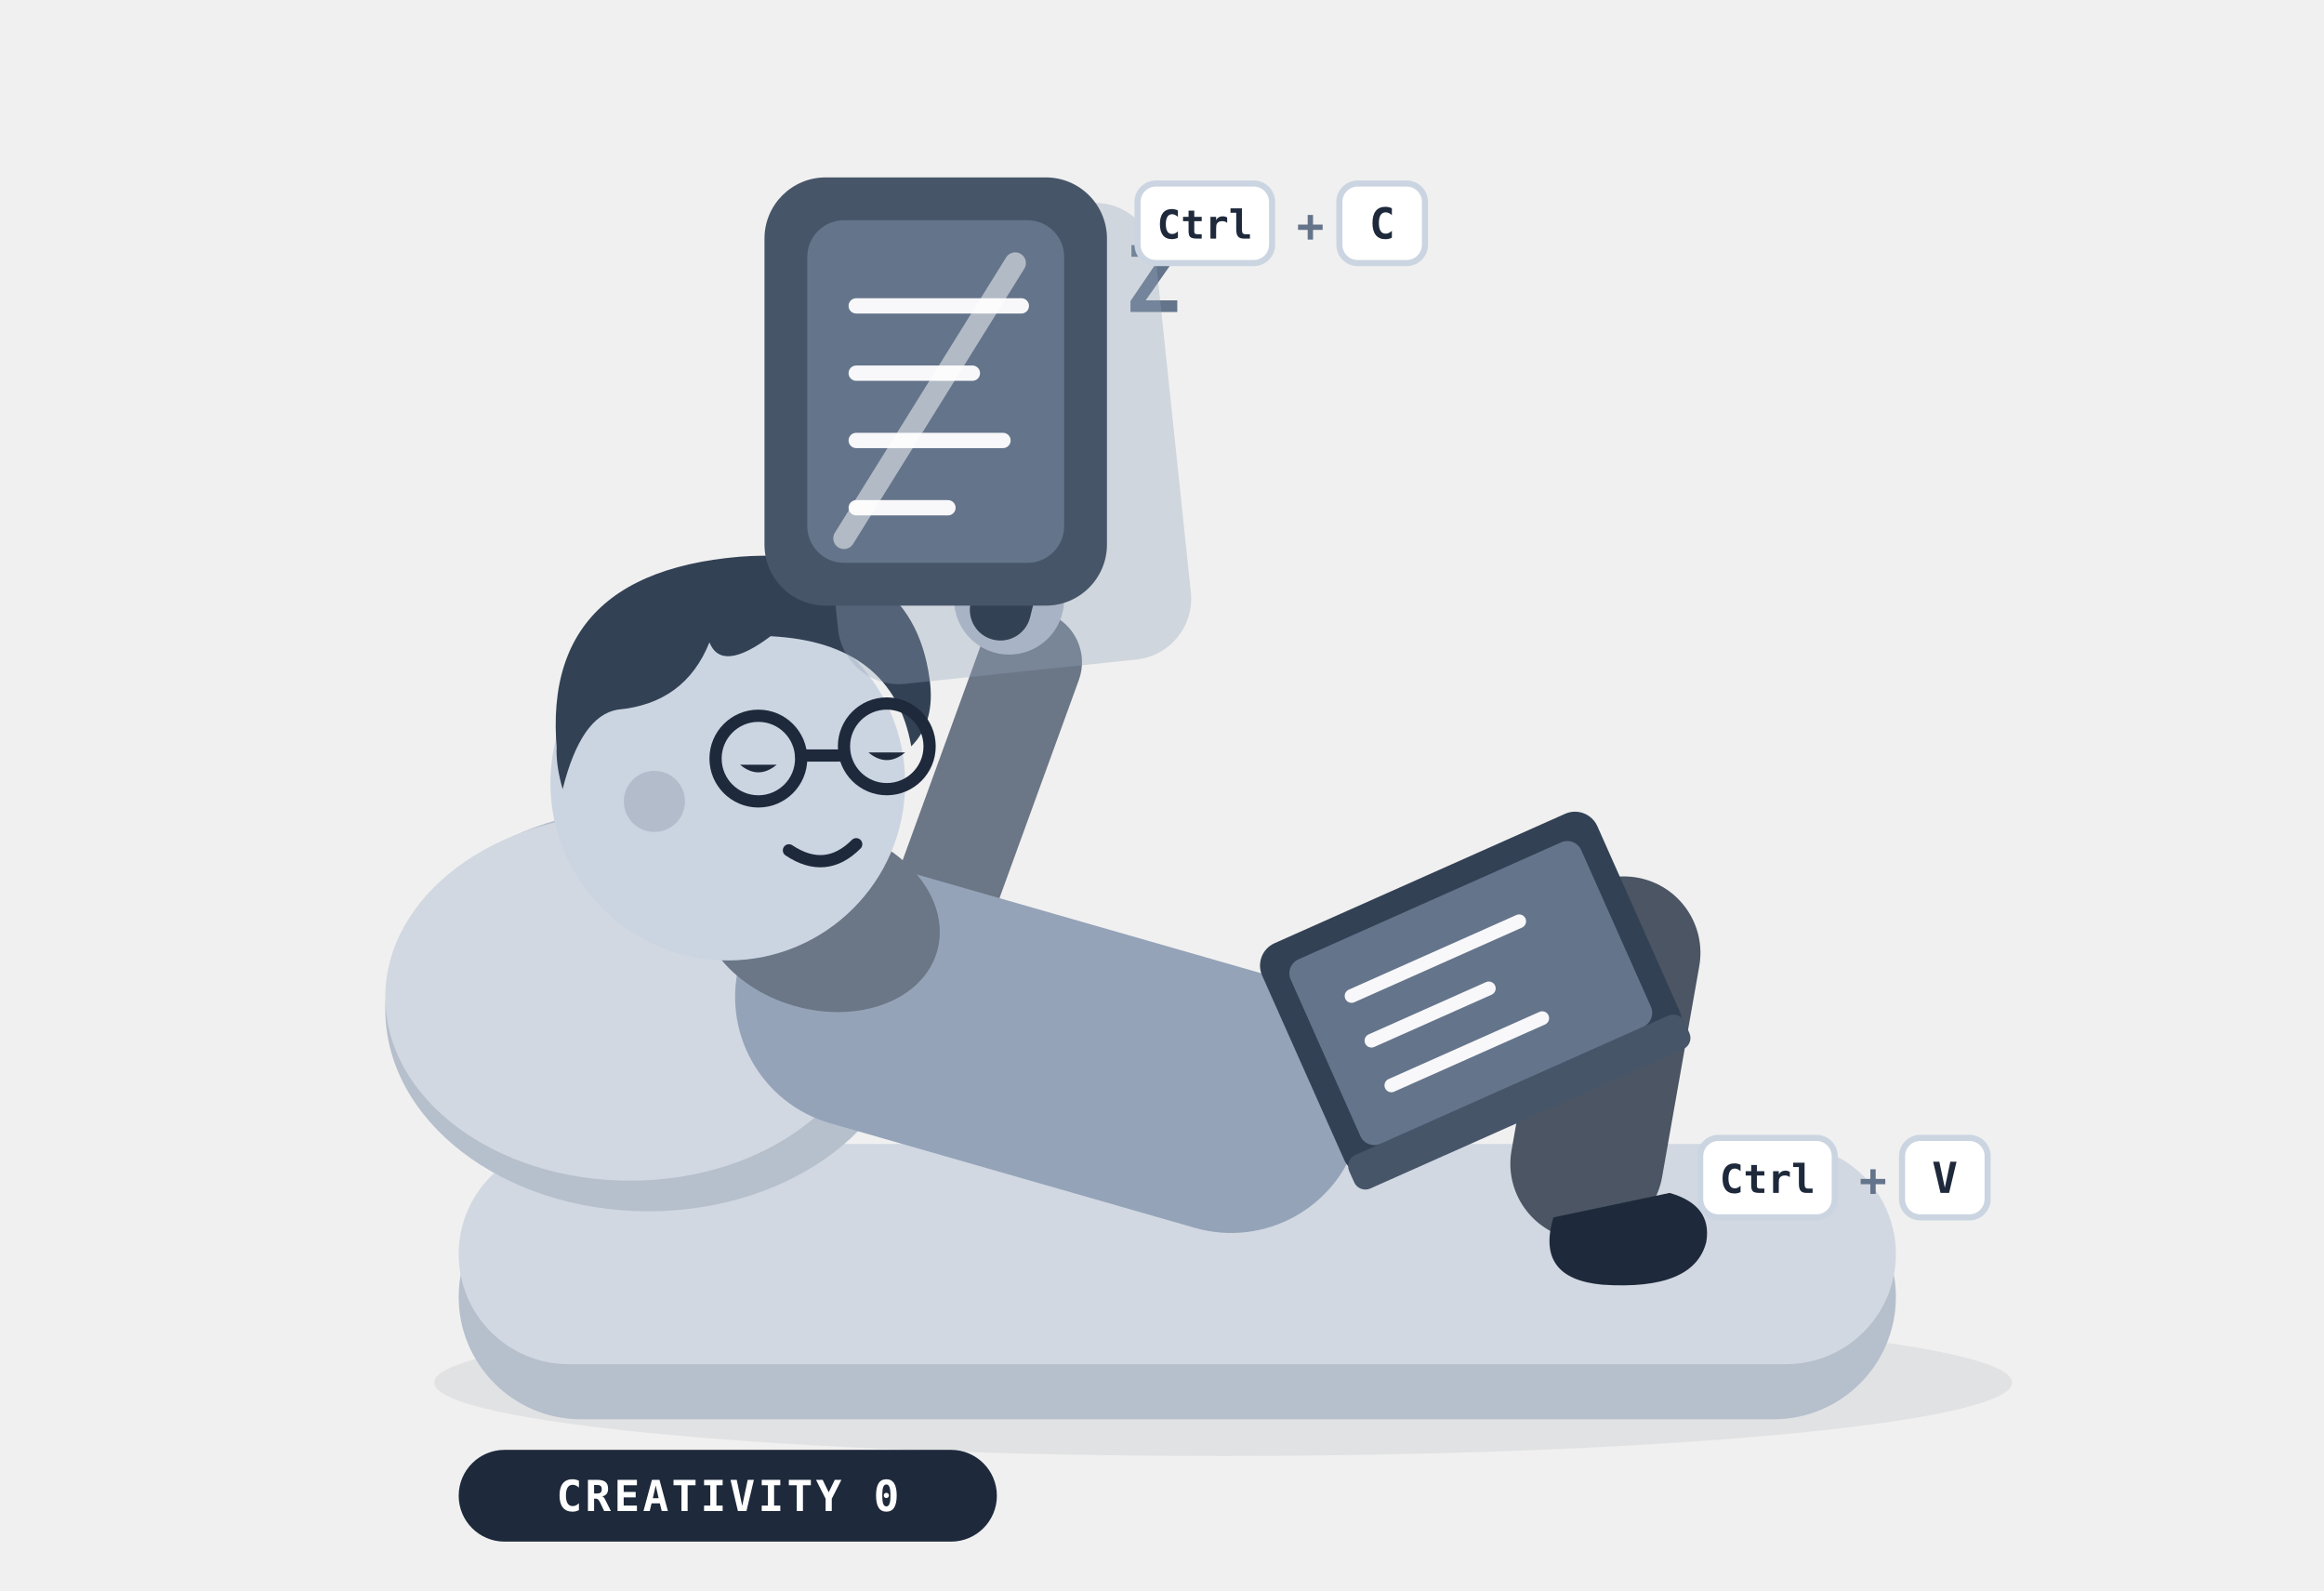
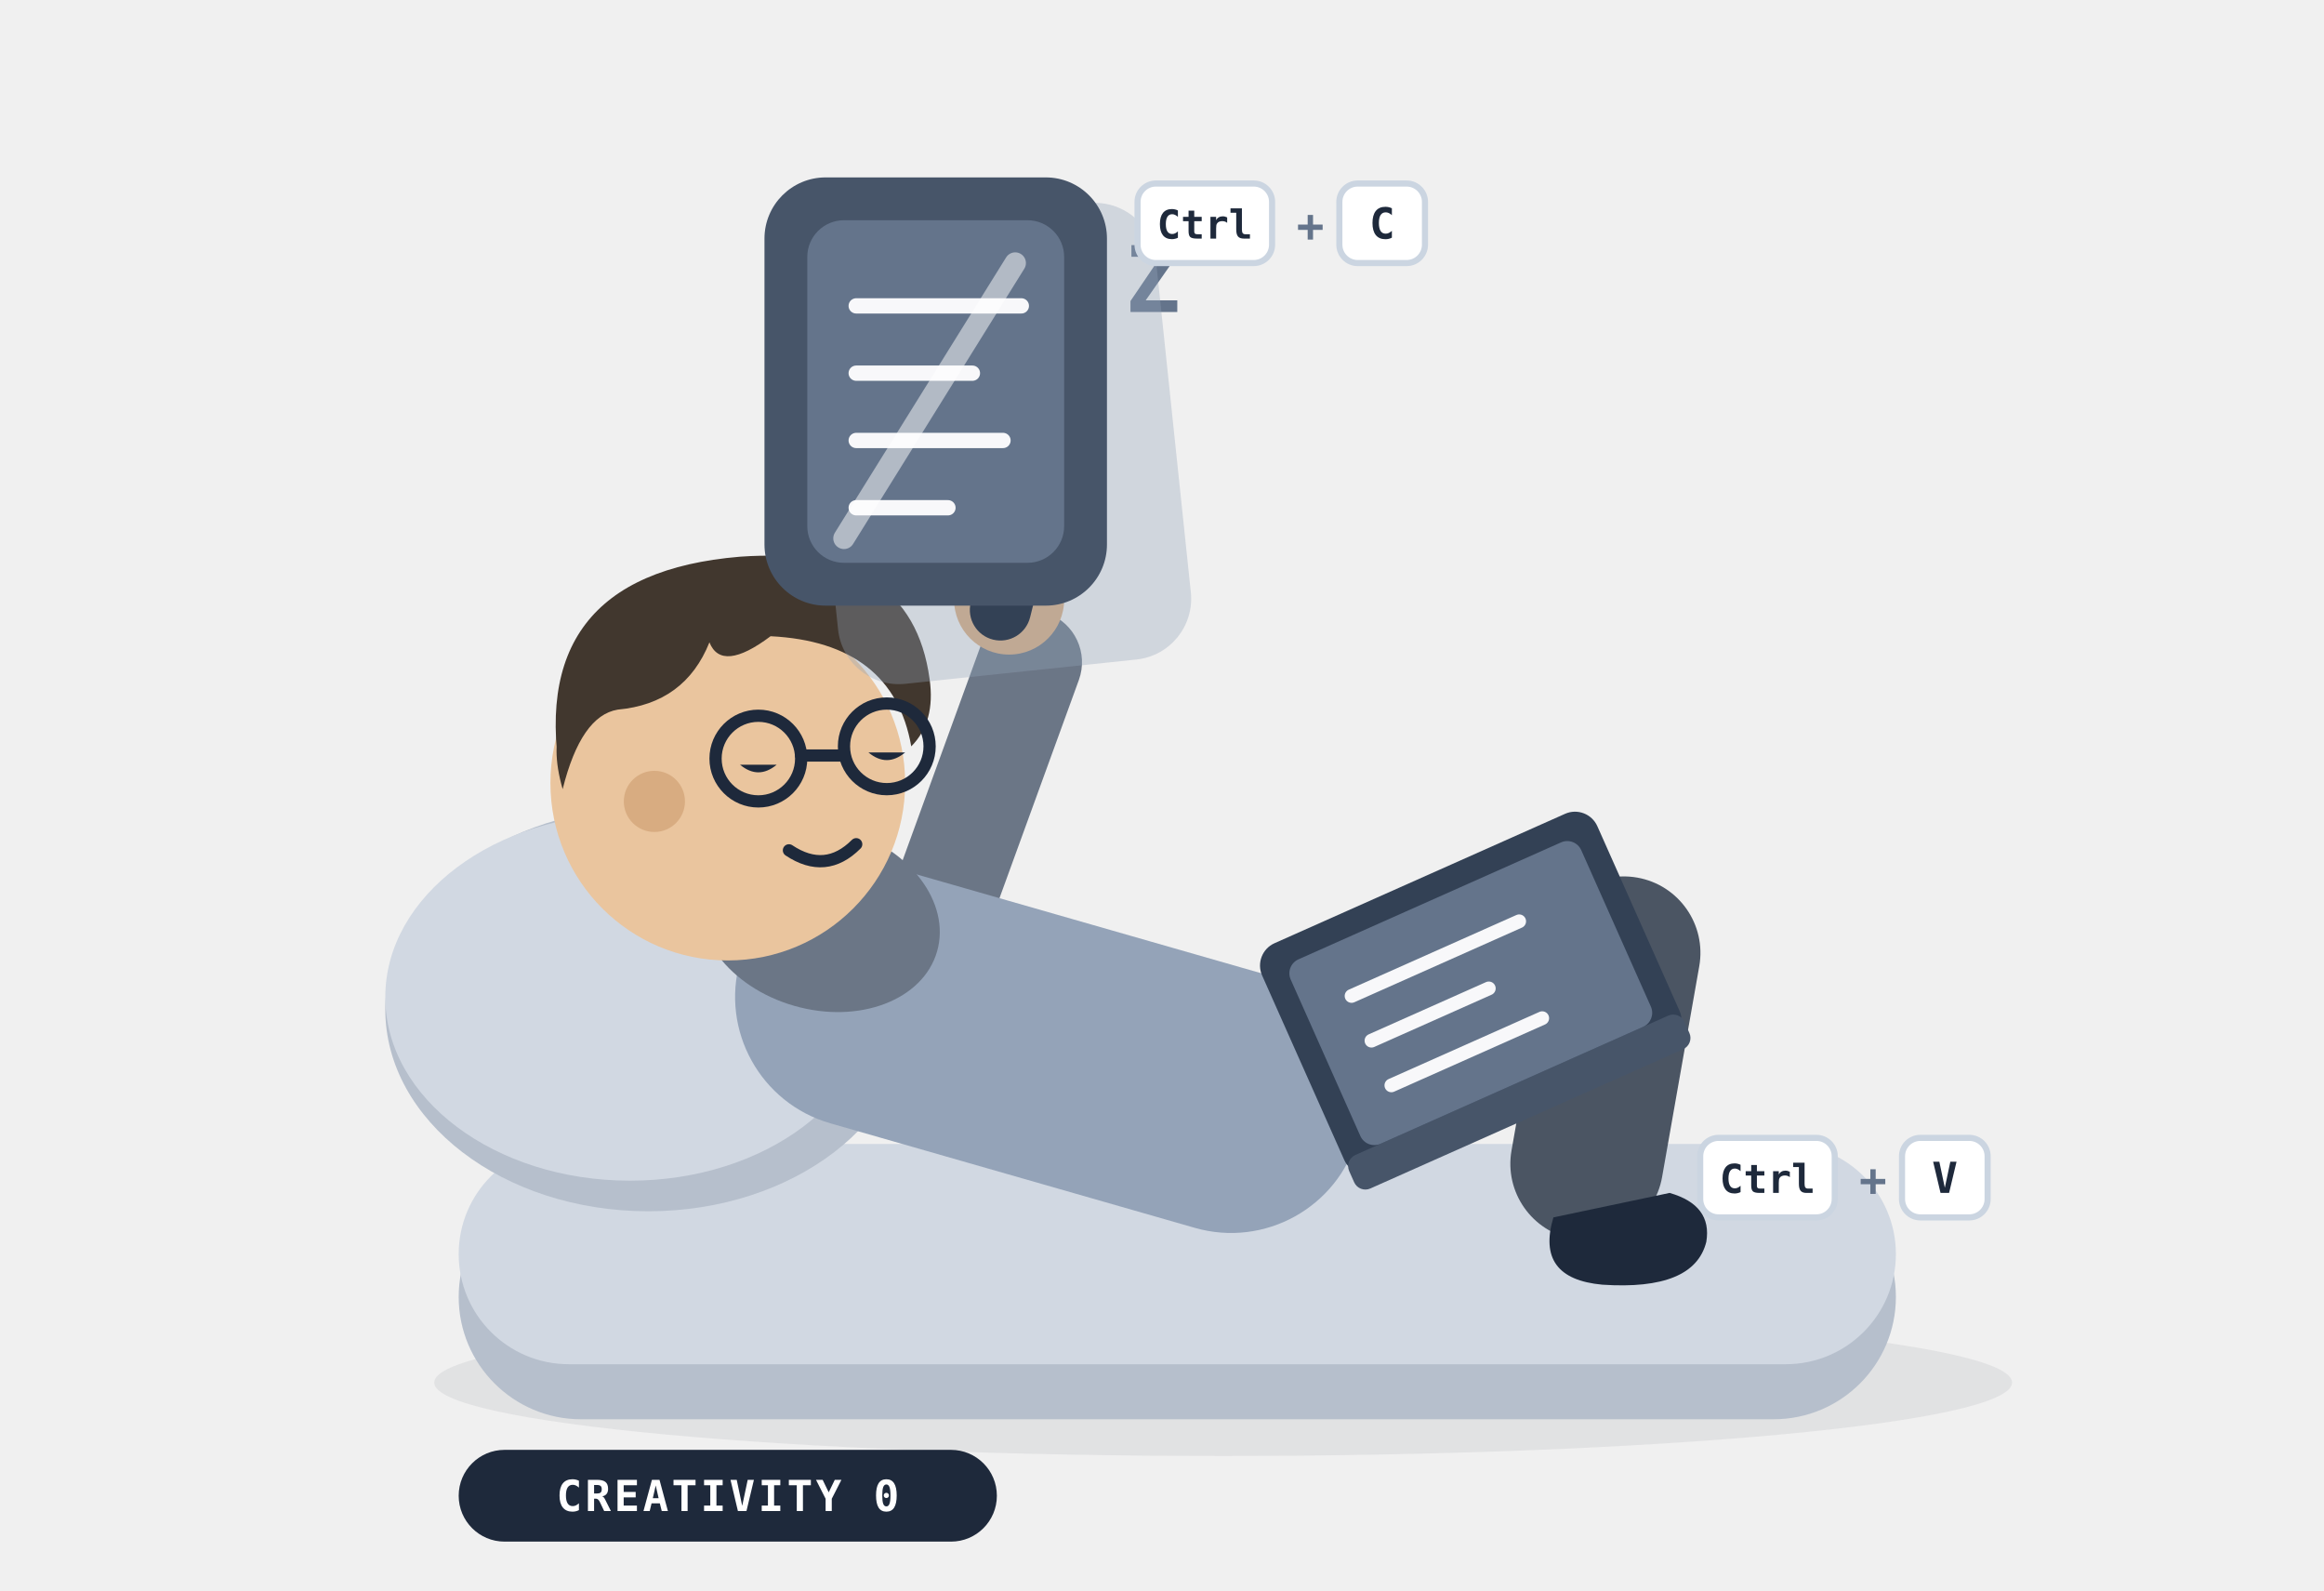
<svg xmlns="http://www.w3.org/2000/svg" viewBox="0 0 760 520" width="760" height="520" role="img" aria-label="mirror-design mascot: a developer lounging back, holding up a mirror that reflects a UI (Ctrl+C) and pasting the same UI onto a laptop on their lap (Ctrl+V)">
  <style>
    :root{color-scheme:light dark;}
    .ink{fill:#1e293b;} .stroke-ink{stroke:#1e293b;}
-     .skin{fill:#cbd5e1;} .skinD{fill:#b3bccb;}
-     .hair{fill:#334155;}
+     .skin{fill:#eac59e;} .skinD{fill:#d8ac81;}
+     .hair{fill:#41372e;}
    .hoodie{fill:#94a3b8;} .hoodieD{fill:#6b7686;}
    .leg{fill:#64748b;} .legD{fill:#4b5563;}
    .cushion{fill:#d1d8e2;} .cushionD{fill:#b6bfcc;}
    .screen{fill:#64748b;} .screenD{fill:#475569;}
    .aline{stroke:#ffffff;opacity:.95;}
    .frame{fill:#475569;} .frameD{fill:#334155;}
    .cap{fill:#ffffff;stroke:#cbd5e1;} .capTx{fill:#1e293b;} .muted{fill:#64748b;}
    .shadow{fill:#0f172a;opacity:.07;}
    .chipBg{fill:#1e293b;} .chipTx{fill:#ffffff;}
    .echo{fill:#94a3b8;opacity:.34;}
    .shine{stroke:#ffffff;opacity:.5;}
    @media (prefers-color-scheme:dark){
      .ink{fill:#e2e8f0;} .stroke-ink{stroke:#e2e8f0;}
-       .skin{fill:#8f9bad;} .skinD{fill:#7d899b;}
-       .hair{fill:#1e2530;}
+       .skin{fill:#c99b74;} .skinD{fill:#b3835f;}
+       .hair{fill:#2a241d;}
      .hoodie{fill:#5b6472;} .hoodieD{fill:#454d5b;}
      .leg{fill:#3f4757;} .legD{fill:#2f3541;}
      .cushion{fill:#3a4150;} .cushionD{fill:#2c323e;}
      .screen{fill:#94a3b8;} .screenD{fill:#64748b;}
      .frame{fill:#94a3b8;} .frameD{fill:#64748b;}
      .cap{fill:#0f172a;stroke:#334155;} .capTx{fill:#e2e8f0;} .muted{fill:#94a3b8;}
      .shadow{fill:#000;opacity:.24;}
      .chipBg{fill:#e2e8f0;} .chipTx{fill:#0f172a;}
      .echo{fill:#64748b;opacity:.32;}
      .aline{stroke:#e5e9f0;opacity:.92;}
      .shine{stroke:#e5e9f0;opacity:.35;}
    }
  </style>
  <ellipse class="shadow" cx="400" cy="452" rx="258" ry="24" />
  <rect class="cushionD" x="150" y="384" width="470" height="80" rx="40" />
  <rect class="cushion" x="150" y="374" width="470" height="72" rx="36" />
  <ellipse class="cushionD" cx="212" cy="330" rx="86" ry="66" />
  <ellipse class="cushion" cx="206" cy="326" rx="80" ry="60" />
  <rect class="hoodieD" x="300" y="196" width="34" height="150" rx="17" transform="rotate(20 317 271)" />
  <circle class="skinD" cx="330" cy="196" r="18" />
  <rect class="leg" x="392" y="330" width="150" height="52" rx="26" transform="rotate(-24 392 356)" />
  <rect class="legD" x="500" y="286" width="50" height="120" rx="25" transform="rotate(10 525 346)" />
  <path class="ink" d="M508 398 q-6 20 16 22 q30 2 34 -14 q2 -12 -12 -16 Z" />
  <rect class="hoodie" x="238" y="300" width="210" height="86" rx="43" transform="rotate(16 343 343)" />
  <ellipse class="hoodieD" cx="268" cy="300" rx="40" ry="30" transform="rotate(16 268 300)" />
  <circle class="skin" cx="238" cy="256" r="58" />
  <circle class="skinD" cx="214" cy="262" r="10" />
  <path class="hair" d="M184 258 q-14 -70 58 -76 q56 -4 62 40 q2 14 -6 22 q-6 -34 -46 -36 q-16 12 -20 2 q-8 20 -30 22 q-12 2 -18 26 q-4 -14 0 -22 Z" />
  <g class="stroke-ink" fill="none" stroke-width="4" stroke-linecap="round">
    <circle cx="248" cy="248" r="14" />
    <circle cx="290" cy="244" r="14" />
    <path d="M262 247 h14" />
  </g>
  <path class="ink" d="M242 250 q6 5 12 0" />
  <path class="ink" d="M284 246 q6 5 12 0" />
  <path class="stroke-ink" d="M258 278 q12 8 22 -2" fill="none" stroke-width="4" stroke-linecap="round" />
  <g class="muted" font-family="ui-monospace, Menlo, monospace" font-weight="700">
    <text x="322" y="150" font-size="17">z</text>
    <text x="342" y="128" font-size="23">z</text>
    <text x="368" y="102" font-size="30">Z</text>
  </g>
  <rect class="hoodie" x="330" y="330" width="150" height="40" rx="20" transform="rotate(-8 405 350)" />
  <circle class="skin" cx="470" cy="336" r="17" />
  <g transform="rotate(-24 470 300)">
    <rect class="frameD" x="410" y="286" width="120" height="82" rx="8" />
    <rect class="screenD" x="410" y="360" width="120" height="12" rx="4" />
    <rect class="screen" x="418" y="294" width="104" height="66" rx="5" />
    <g class="aline" stroke-width="4.5" stroke-linecap="round">
      <path d="M434 312 h60" />
      <path d="M434 328 h42" />
      <path d="M434 344 h54" />
    </g>
  </g>
  <rect class="echo" x="268" y="70" width="116" height="150" rx="20" transform="rotate(-6 326 145)" />
  <rect class="frameD" x="322" y="150" width="20" height="60" rx="10" transform="rotate(14 332 180)" />
  <rect class="frame" x="250" y="58" width="112" height="140" rx="20" />
  <rect class="screen" x="264" y="72" width="84" height="112" rx="12" />
  <g class="aline" stroke-width="5" stroke-linecap="round">
    <path d="M280 100 h54" />
    <path d="M280 122 h38" />
    <path d="M280 144 h48" />
    <path d="M280 166 h30" />
  </g>
  <path class="shine" d="M276 176 L332 86" fill="none" stroke-width="7" stroke-linecap="round" />
  <g transform="translate(372 60)" font-family="ui-monospace, SFMono-Regular, Menlo, monospace" font-weight="700">
    <rect class="cap" x="0" y="0" width="44" height="26" rx="6" stroke-width="2" />
    <text x="22" y="18" text-anchor="middle" font-size="13" class="capTx">Ctrl</text>
    <text x="52" y="19" font-size="15" class="muted">+</text>
    <rect class="cap" x="66" y="0" width="28" height="26" rx="6" stroke-width="2" />
    <text x="80" y="18" text-anchor="middle" font-size="14" class="capTx">C</text>
  </g>
  <g transform="translate(556 372)" font-family="ui-monospace, SFMono-Regular, Menlo, monospace" font-weight="700">
    <rect class="cap" x="0" y="0" width="44" height="26" rx="6" stroke-width="2" />
    <text x="22" y="18" text-anchor="middle" font-size="13" class="capTx">Ctrl</text>
    <text x="52" y="19" font-size="15" class="muted">+</text>
    <rect class="cap" x="66" y="0" width="28" height="26" rx="6" stroke-width="2" />
    <text x="80" y="18" text-anchor="middle" font-size="14" class="capTx">V</text>
  </g>
  <g transform="translate(150 474)">
    <rect class="chipBg" x="0" y="0" width="176" height="30" rx="15" />
    <text x="88" y="20" text-anchor="middle" font-family="ui-monospace, SFMono-Regular, Menlo, monospace" font-size="14" font-weight="700" class="chipTx" letter-spacing="1">CREATIVITY 0</text>
  </g>
</svg>
